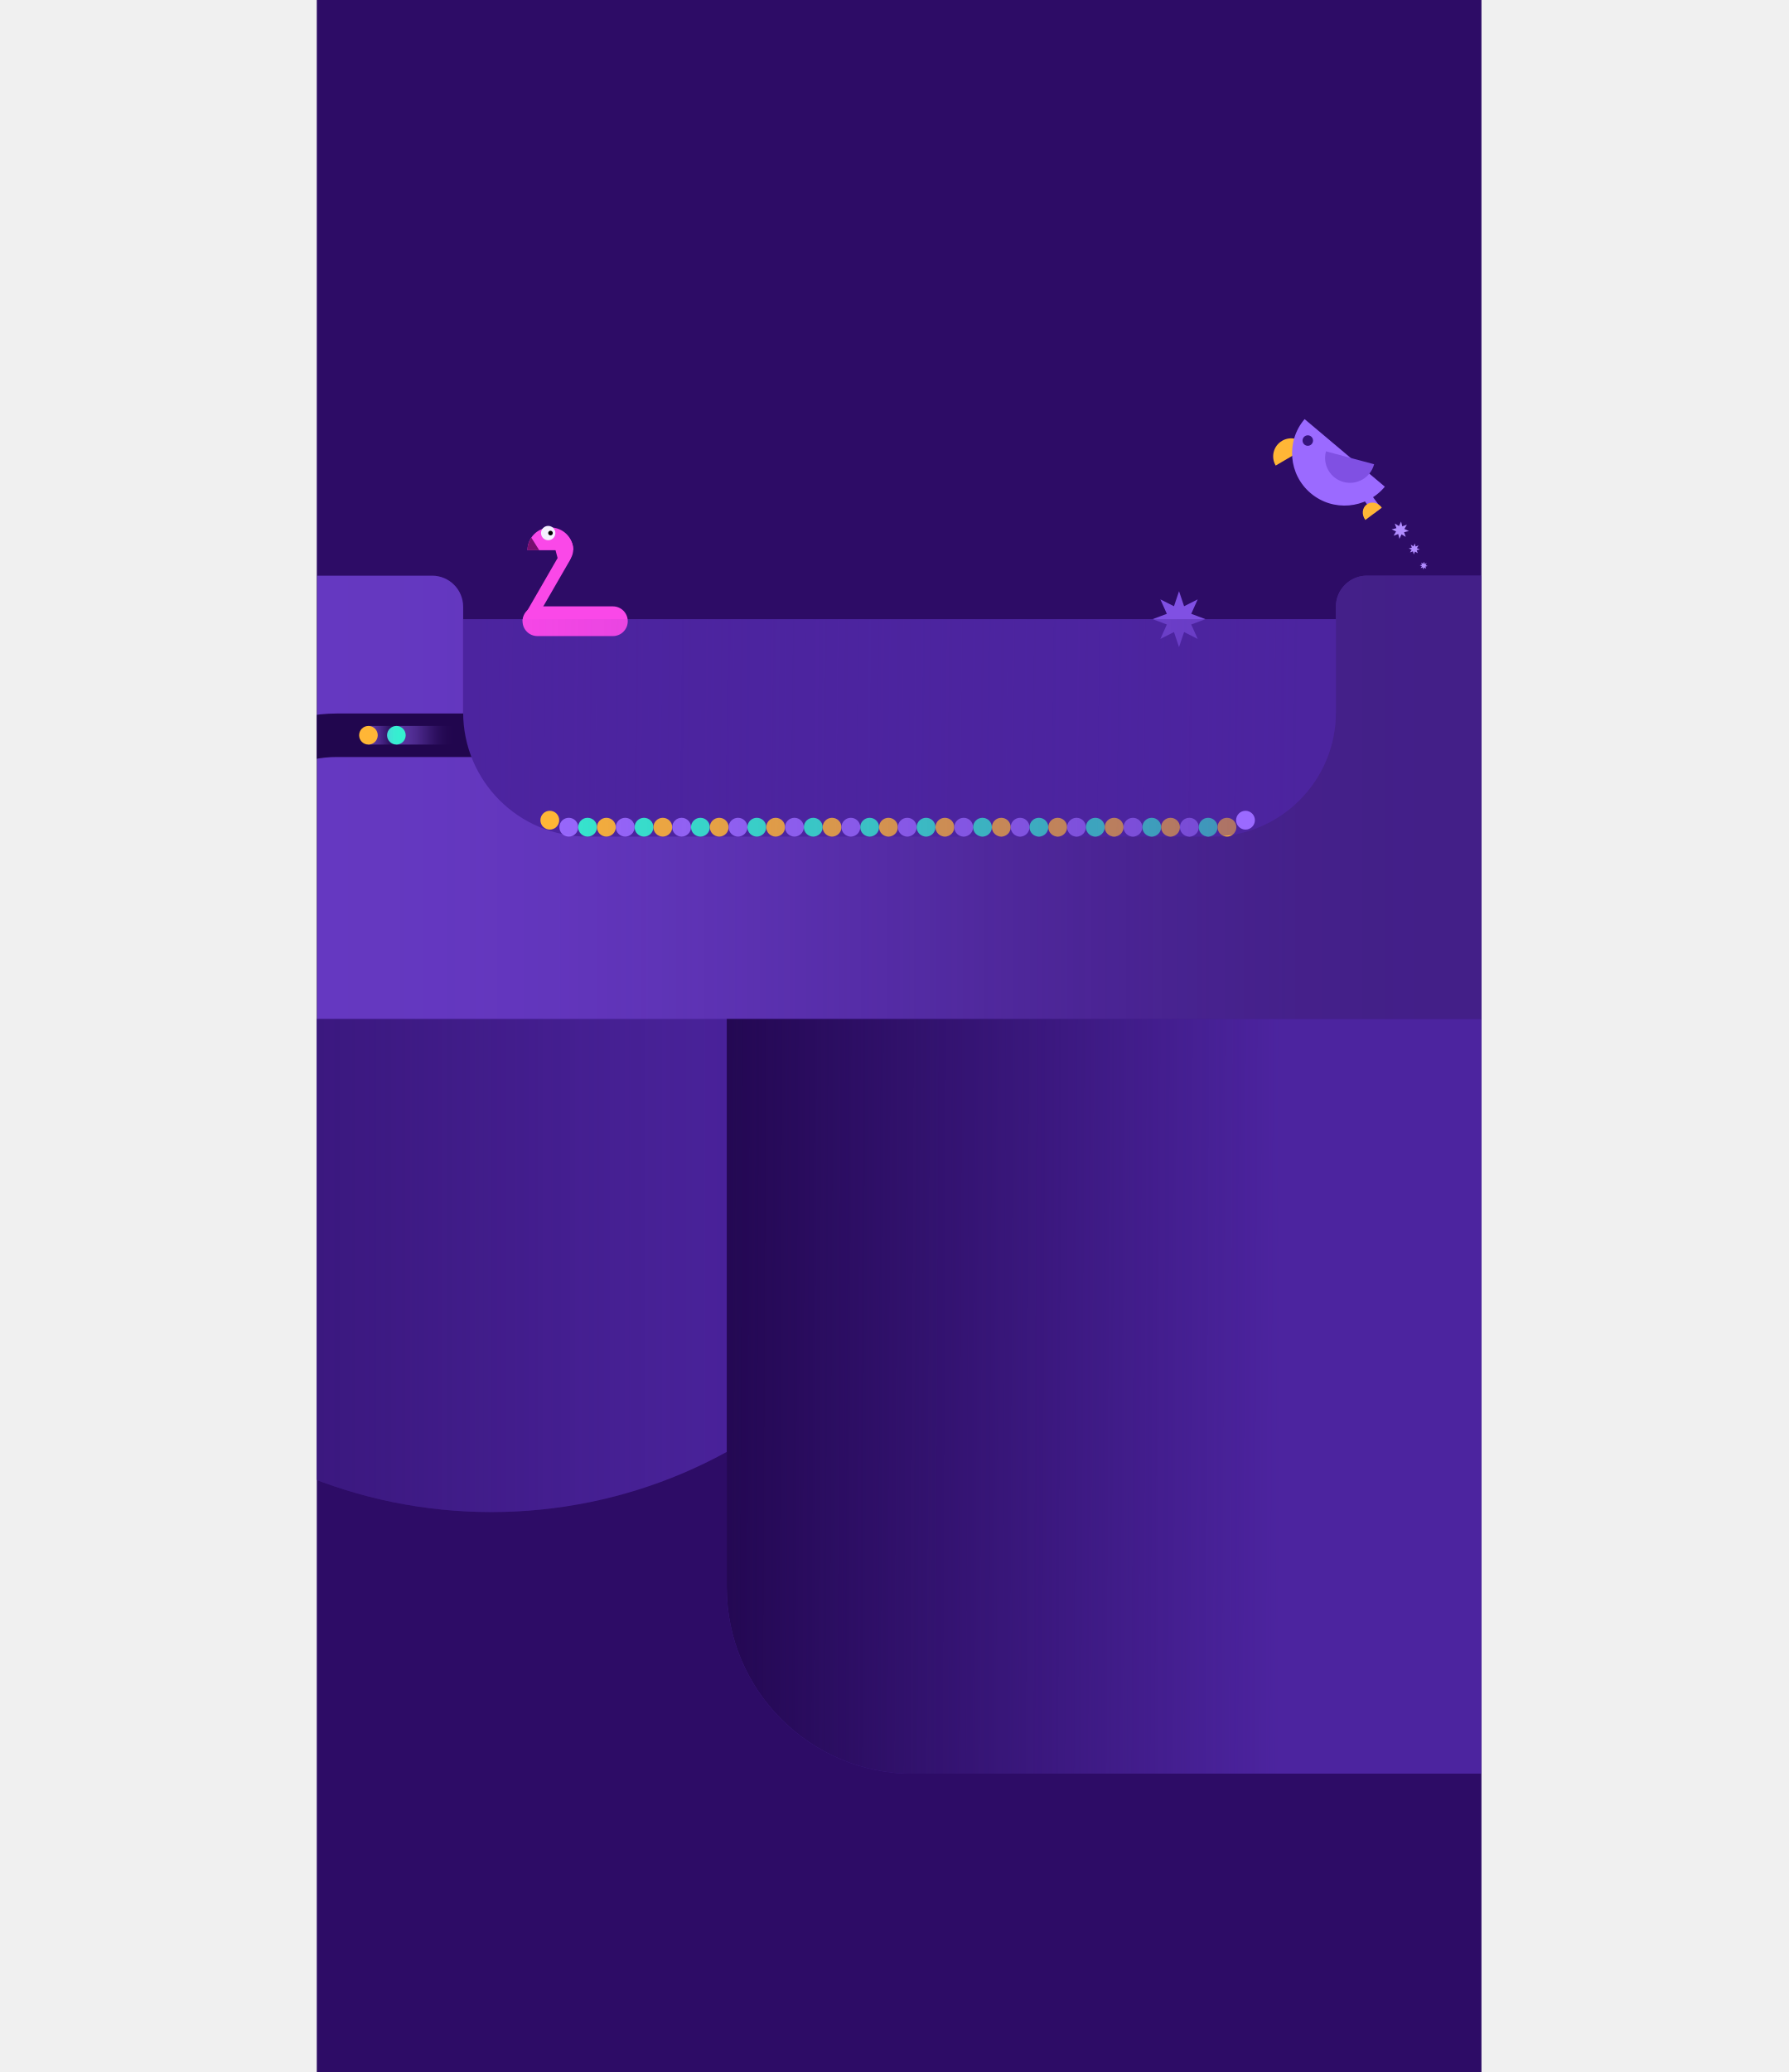
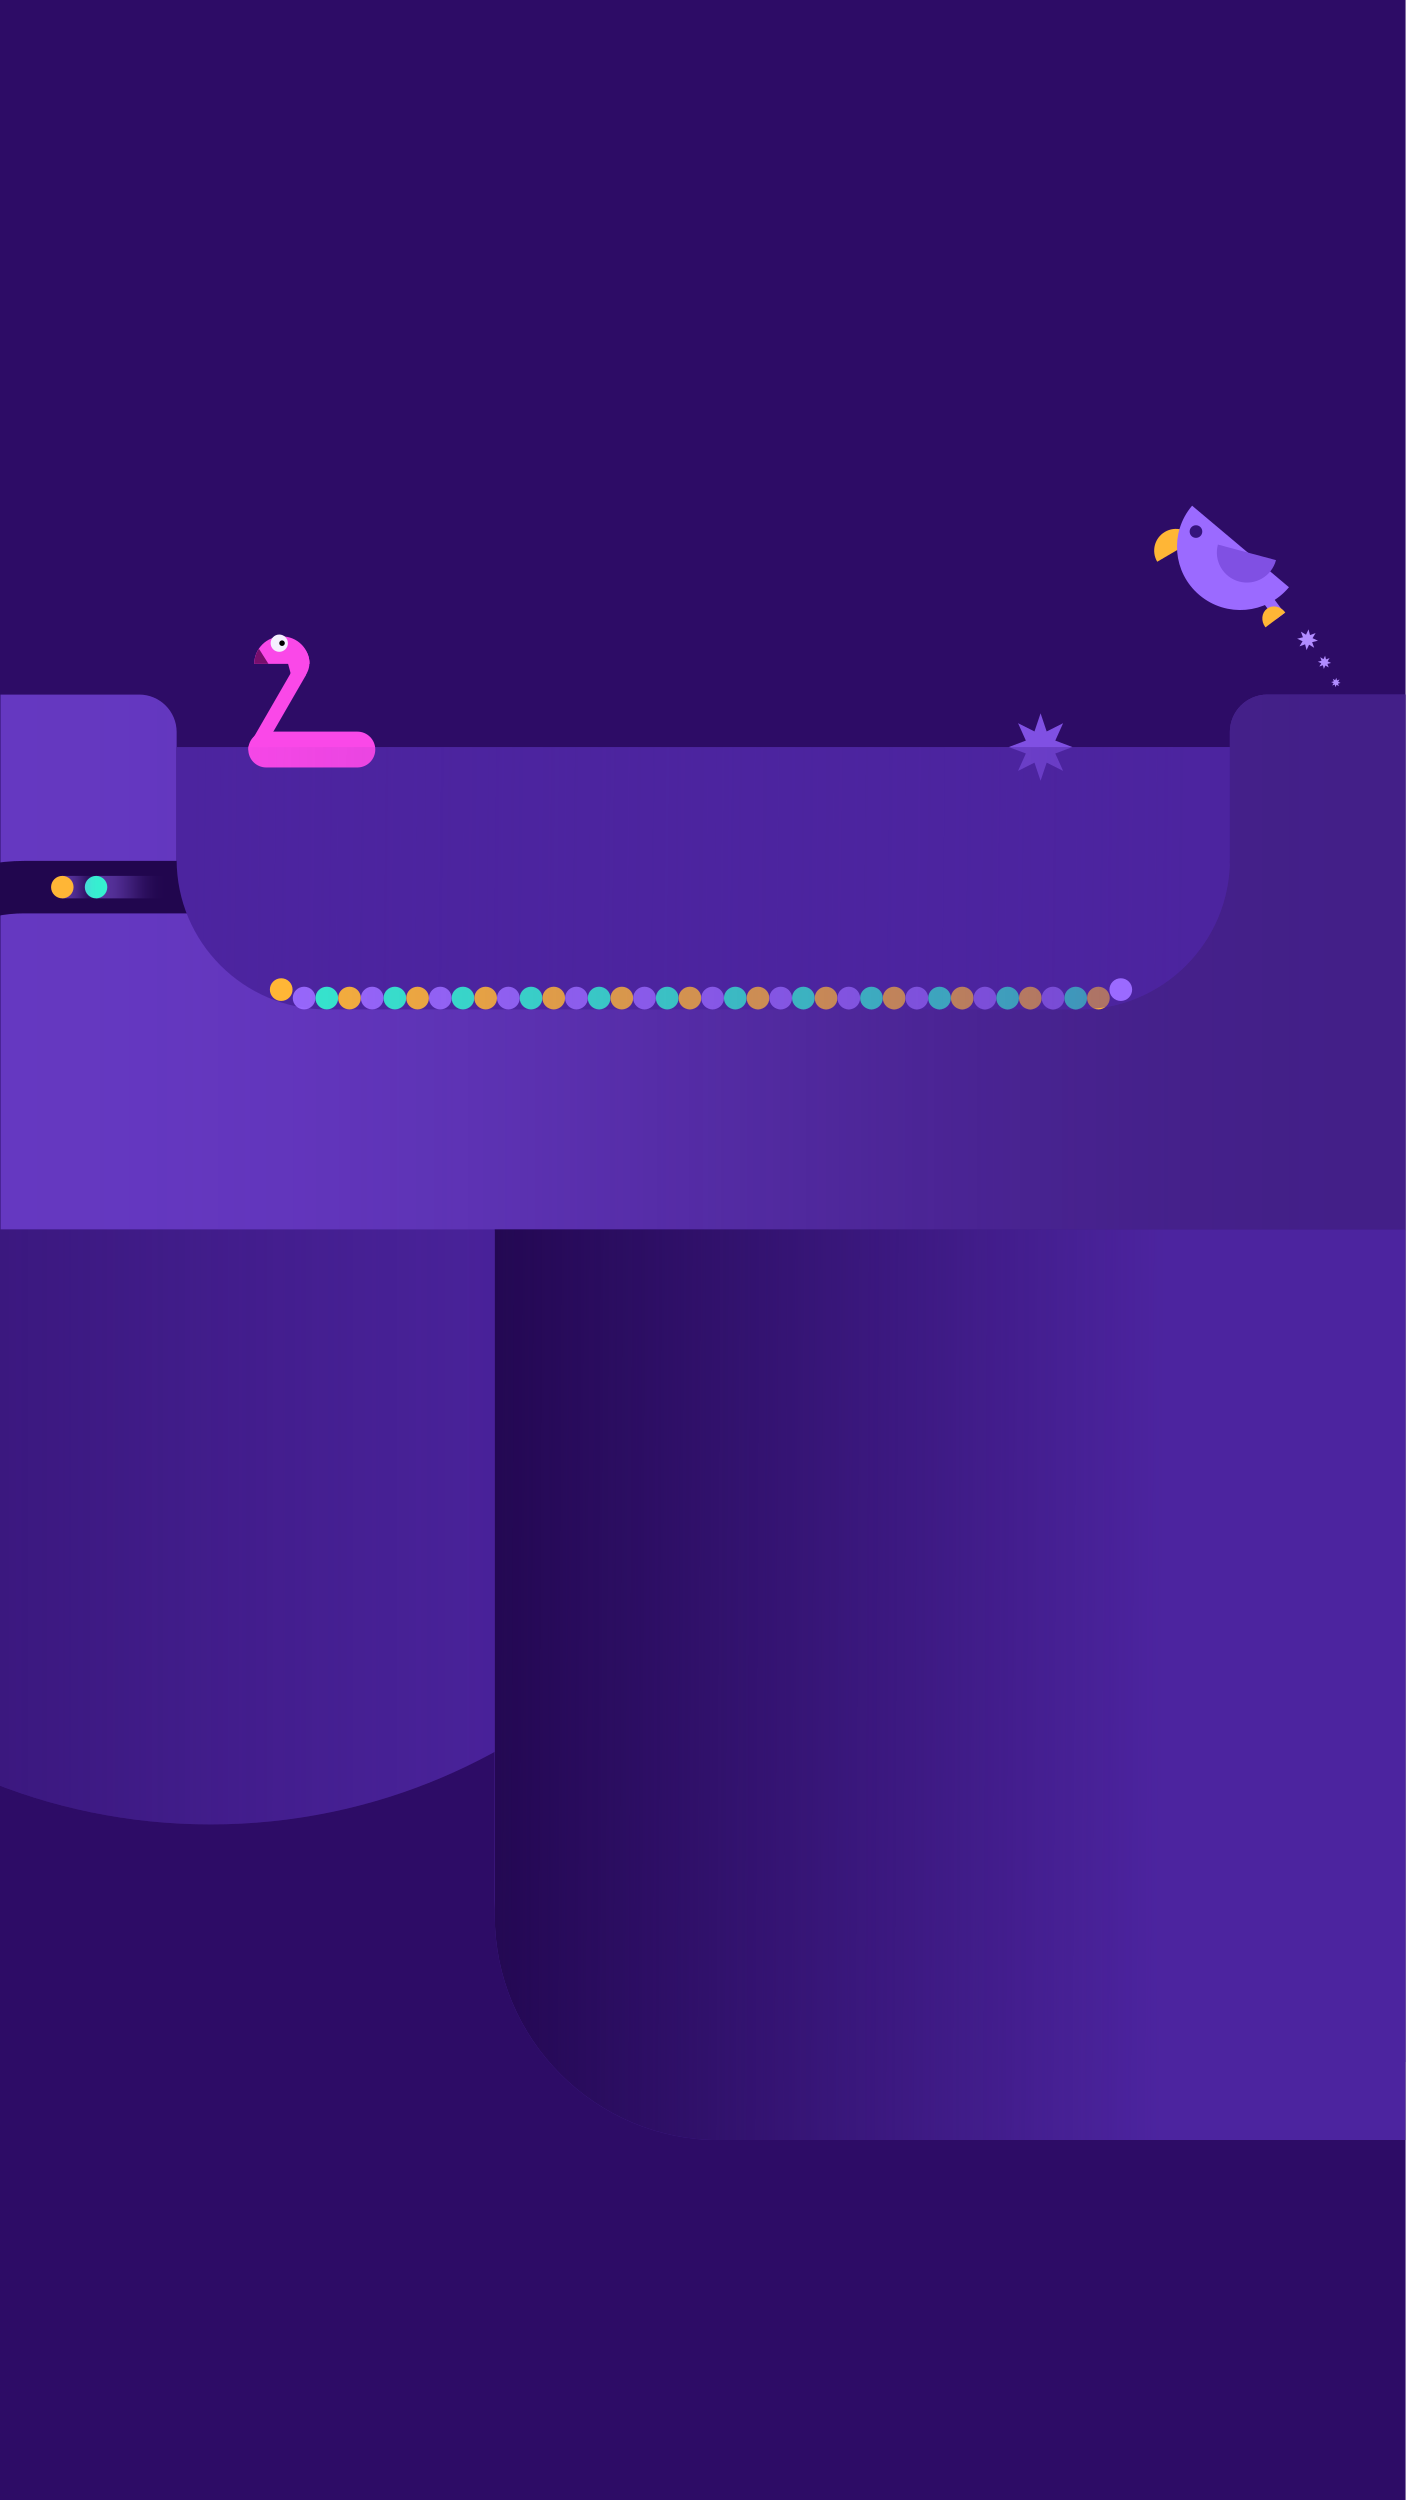
- <svg xmlns="http://www.w3.org/2000/svg" width="576" height="667" viewBox="0 0 576 667" fill="none">
-   <rect width="375" height="667" transform="translate(102)" fill="#2D0C66" />
-   <g clip-path="url(#clip0_3306_63333)">
-     <mask id="mask0_3306_63333" style="mask-type:alpha" maskUnits="userSpaceOnUse" x="102" y="0" width="375" height="667">
-       <rect x="102" width="375" height="667" fill="#D9D9D9" />
-     </mask>
-     <g mask="url(#mask0_3306_63333)">
-       <path fill-rule="evenodd" clip-rule="evenodd" d="M102.125 185.311H139.125C144.648 185.311 149.125 189.788 149.125 195.311V230.311H430.125V195.311C430.125 189.788 434.602 185.311 440.125 185.311H477.125V328.311H442.125H430.125H149.125H142.125H102.125V185.311Z" fill="#6538C1" />
-       <path fill-rule="evenodd" clip-rule="evenodd" d="M102.125 185.311H139.125C144.648 185.311 149.125 189.788 149.125 195.311V230.311H430.125V195.311C430.125 189.788 434.602 185.311 440.125 185.311H477.125V328.311H442.125H430.125H149.125H142.125H102.125V185.311Z" fill="url(#paint0_linear_3306_63333)" fill-opacity="0.5" />
-       <path d="M-143.125 327.436L33.5 327.436C50.069 327.436 63.5 314.005 63.5 297.436L63.5 281.686C63.5 256.833 83.647 236.686 108.5 236.686L153.125 236.686" stroke="#21064E" stroke-width="14" />
-       <rect width="18.75" height="6" transform="matrix(-1 0 0 1 146.375 233.686)" fill="url(#paint1_linear_3306_63333)" fill-opacity="0.46" />
-       <circle cx="3" cy="3" r="3" transform="matrix(-1 0 0 1 130.625 233.686)" fill="#35F0D0" />
-       <rect width="10.5" height="6" transform="matrix(-1 0 0 1 129.125 233.686)" fill="url(#paint2_linear_3306_63333)" fill-opacity="0.46" />
-       <circle cx="3" cy="3" r="3" transform="matrix(-1 0 0 1 121.625 233.686)" fill="#FFB636" />
-       <path d="M149.125 199.311H430.125V229.311C430.125 251.402 412.216 269.311 390.125 269.311H189.125C167.034 269.311 149.125 251.402 149.125 229.311V199.311Z" fill="#4C249F" />
-       <path d="M458.289 183.349L458.595 182.694L459.216 183.065L458.969 182.385L459.671 182.209L459.015 181.903L459.387 181.282L458.707 181.529L458.531 180.827L458.225 181.483L457.604 181.111L457.851 181.791L457.149 181.967L457.804 182.274L457.433 182.894L458.113 182.647L458.289 183.349Z" fill="#B18CFF" />
-       <path d="M455.194 178.471L455.623 177.554L456.492 178.074L456.147 177.122L457.129 176.876L456.211 176.447L456.732 175.578L455.78 175.923L455.533 174.941L455.104 175.858L454.235 175.338L454.581 176.29L453.599 176.537L454.516 176.966L453.996 177.835L454.948 177.489L455.194 178.471Z" fill="#B18CFF" />
-       <path d="M450.587 173.449L451.261 172.007L452.626 172.824L452.083 171.328L453.627 170.941L452.185 170.267L453.002 168.902L451.507 169.444L451.119 167.901L450.445 169.343L449.08 168.525L449.623 170.021L448.079 170.409L449.521 171.083L448.703 172.448L450.199 171.905L450.587 173.449Z" fill="#B18CFF" />
-       <path fill-rule="evenodd" clip-rule="evenodd" d="M420.756 144.002C420.751 143.992 420.745 143.982 420.739 143.973C419.118 141.209 415.563 140.282 412.799 141.904C410.035 143.525 409.109 147.08 410.73 149.844C410.736 149.854 410.742 149.863 410.747 149.873L420.756 144.002Z" fill="#FFB636" />
-       <circle cx="420.759" cy="141.496" r="1.361" fill="#36147D" />
-       <path fill-rule="evenodd" clip-rule="evenodd" d="M420.055 134.916C420.034 134.94 420.013 134.965 419.992 134.99C413.984 142.125 414.898 152.779 422.032 158.787C429.167 164.795 439.822 163.881 445.83 156.746C445.85 156.722 445.871 156.697 445.892 156.672L420.055 134.916Z" fill="#9B6AFF" />
-       <circle cx="421.083" cy="141.82" r="1.686" fill="#36147D" />
-       <rect x="436.171" y="156.97" width="2.917" height="10.373" transform="rotate(-36.6045 436.171 156.97)" fill="#9B6AFF" />
-       <path fill-rule="evenodd" clip-rule="evenodd" d="M444.913 163.405C444.902 163.389 444.89 163.373 444.878 163.357C443.657 161.733 441.483 161.307 440.022 162.406C438.561 163.504 438.366 165.711 439.587 167.335C439.599 167.351 439.611 167.366 439.623 167.382L444.913 163.405Z" fill="#FFB636" />
-       <path fill-rule="evenodd" clip-rule="evenodd" d="M442.434 149.442C442.43 149.457 442.426 149.472 442.422 149.487C441.275 153.766 436.878 156.305 432.599 155.158C428.321 154.012 425.782 149.614 426.928 145.336C426.932 145.321 426.936 145.306 426.94 145.291L442.434 149.442Z" fill="#8050E3" />
-       <rect x="168.25" y="195.196" width="33.875" height="9.565" rx="4.782" fill="#FA48E8" />
-       <rect x="184.437" y="178.728" width="27.124" height="3.786" rx="1.893" transform="rotate(120 184.437 178.728)" fill="#FA48E8" />
-       <path d="M184.582 177.12C184.582 176.157 184.392 175.203 184.021 174.314C183.651 173.424 183.107 172.616 182.422 171.935C181.738 171.254 180.925 170.713 180.03 170.345C179.135 169.976 178.176 169.787 177.208 169.787C176.239 169.787 175.28 169.976 174.386 170.345C173.491 170.713 172.678 171.254 171.993 171.935C171.308 172.616 170.765 173.424 170.394 174.314C170.024 175.203 169.833 176.157 169.833 177.12L177.208 177.12H184.582Z" fill="#FA48E8" />
-       <path d="M180.285 182.422C181.017 182.226 181.703 181.888 182.304 181.427C182.905 180.966 183.409 180.391 183.788 179.735C184.166 179.079 184.412 178.355 184.511 177.604C184.61 176.853 184.56 176.09 184.364 175.358C184.168 174.626 183.83 173.941 183.369 173.34C182.907 172.739 182.332 172.234 181.677 171.856C181.021 171.477 180.296 171.231 179.545 171.132C178.794 171.033 178.031 171.083 177.3 171.279L178.793 176.851L180.285 182.422Z" fill="#FA48E8" />
-       <circle cx="176.507" cy="171.6" r="2.307" fill="#F5F0FF" />
-       <circle cx="177.249" cy="171.6" r="0.742" fill="black" />
-       <mask id="mask1_3306_63333" style="mask-type:alpha" maskUnits="userSpaceOnUse" x="166" y="172" width="9" height="7">
-         <path d="M170.616 172.341L174.505 178.521H166.727L170.616 172.341Z" fill="#D9D9D9" />
-       </mask>
-       <g mask="url(#mask1_3306_63333)">
-         <path d="M184.582 177.12C184.582 176.157 184.392 175.203 184.021 174.314C183.651 173.424 183.107 172.616 182.422 171.935C181.738 171.254 180.925 170.713 180.03 170.345C179.135 169.976 178.176 169.787 177.208 169.787C176.239 169.787 175.28 169.976 174.386 170.345C173.491 170.713 172.678 171.254 171.993 171.935C171.308 172.616 170.765 173.424 170.394 174.314C170.024 175.203 169.833 176.157 169.833 177.12L177.208 177.12H184.582Z" fill="#770F6D" />
+ <svg xmlns="http://www.w3.org/2000/svg" id="e8nM9s0XgAp1" viewBox="0 0 375 667" shape-rendering="geometricPrecision" text-rendering="geometricPrecision">
+   <defs>
+     <linearGradient id="e8nM9s0XgAp8-fill" x1="477.125" y1="256.811" x2="102.125" y2="256.811" spreadMethod="pad" gradientUnits="userSpaceOnUse" gradientTransform="translate(0 0)">
+       <stop id="e8nM9s0XgAp8-fill-0" offset="0%" stop-color="#21064e" />
+       <stop id="e8nM9s0XgAp8-fill-1" offset="6.667%" stop-color="rgba(33,6,78,0.991)" />
+       <stop id="e8nM9s0XgAp8-fill-2" offset="13.333%" stop-color="rgba(33,6,78,0.964)" />
+       <stop id="e8nM9s0XgAp8-fill-3" offset="20%" stop-color="rgba(33,6,78,0.918)" />
+       <stop id="e8nM9s0XgAp8-fill-4" offset="26.667%" stop-color="rgba(33,6,78,0.853)" />
+       <stop id="e8nM9s0XgAp8-fill-5" offset="33.333%" stop-color="rgba(33,6,78,0.768)" />
+       <stop id="e8nM9s0XgAp8-fill-6" offset="40%" stop-color="rgba(33,6,78,0.668)" />
+       <stop id="e8nM9s0XgAp8-fill-7" offset="46.667%" stop-color="rgba(33,6,78,0.557)" />
+       <stop id="e8nM9s0XgAp8-fill-8" offset="53.333%" stop-color="rgba(33,6,78,0.443)" />
+       <stop id="e8nM9s0XgAp8-fill-9" offset="60%" stop-color="rgba(33,6,78,0.332)" />
+       <stop id="e8nM9s0XgAp8-fill-10" offset="66.667%" stop-color="rgba(33,6,78,0.232)" />
+       <stop id="e8nM9s0XgAp8-fill-11" offset="73.333%" stop-color="rgba(33,6,78,0.147)" />
+       <stop id="e8nM9s0XgAp8-fill-12" offset="80%" stop-color="rgba(33,6,78,0.082)" />
+       <stop id="e8nM9s0XgAp8-fill-13" offset="86.667%" stop-color="rgba(33,6,78,0.036)" />
+       <stop id="e8nM9s0XgAp8-fill-14" offset="93.333%" stop-color="rgba(33,6,78,0.01)" />
+       <stop id="e8nM9s0XgAp8-fill-15" offset="100%" stop-color="rgba(33,6,78,0)" />
+     </linearGradient>
+     <linearGradient id="e8nM9s0XgAp10-fill" x1="18.75" y1="2.25" x2="0" y2="2.25" spreadMethod="pad" gradientUnits="userSpaceOnUse" gradientTransform="translate(0 0)">
+       <stop id="e8nM9s0XgAp10-fill-0" offset="0%" stop-color="#9b6aff" />
+       <stop id="e8nM9s0XgAp10-fill-1" offset="6.667%" stop-color="rgba(155,106,255,0.991)" />
+       <stop id="e8nM9s0XgAp10-fill-2" offset="13.333%" stop-color="rgba(155,106,255,0.964)" />
+       <stop id="e8nM9s0XgAp10-fill-3" offset="20%" stop-color="rgba(155,106,255,0.918)" />
+       <stop id="e8nM9s0XgAp10-fill-4" offset="26.667%" stop-color="rgba(155,106,255,0.853)" />
+       <stop id="e8nM9s0XgAp10-fill-5" offset="33.333%" stop-color="rgba(155,106,255,0.768)" />
+       <stop id="e8nM9s0XgAp10-fill-6" offset="40%" stop-color="rgba(155,106,255,0.668)" />
+       <stop id="e8nM9s0XgAp10-fill-7" offset="46.667%" stop-color="rgba(155,106,255,0.557)" />
+       <stop id="e8nM9s0XgAp10-fill-8" offset="53.333%" stop-color="rgba(155,106,255,0.443)" />
+       <stop id="e8nM9s0XgAp10-fill-9" offset="60%" stop-color="rgba(155,106,255,0.332)" />
+       <stop id="e8nM9s0XgAp10-fill-10" offset="66.667%" stop-color="rgba(155,106,255,0.232)" />
+       <stop id="e8nM9s0XgAp10-fill-11" offset="73.333%" stop-color="rgba(155,106,255,0.147)" />
+       <stop id="e8nM9s0XgAp10-fill-12" offset="80%" stop-color="rgba(155,106,255,0.082)" />
+       <stop id="e8nM9s0XgAp10-fill-13" offset="86.667%" stop-color="rgba(155,106,255,0.036)" />
+       <stop id="e8nM9s0XgAp10-fill-14" offset="93.333%" stop-color="rgba(155,106,255,0.01)" />
+       <stop id="e8nM9s0XgAp10-fill-15" offset="100%" stop-color="rgba(155,106,255,0)" />
+     </linearGradient>
+     <linearGradient id="e8nM9s0XgAp12-fill" x1="10.5" y1="2.25" x2="0" y2="2.25" spreadMethod="pad" gradientUnits="userSpaceOnUse" gradientTransform="translate(0 0)">
+       <stop id="e8nM9s0XgAp12-fill-0" offset="0%" stop-color="#9b6aff" />
+       <stop id="e8nM9s0XgAp12-fill-1" offset="6.667%" stop-color="rgba(155,106,255,0.991)" />
+       <stop id="e8nM9s0XgAp12-fill-2" offset="13.333%" stop-color="rgba(155,106,255,0.964)" />
+       <stop id="e8nM9s0XgAp12-fill-3" offset="20%" stop-color="rgba(155,106,255,0.918)" />
+       <stop id="e8nM9s0XgAp12-fill-4" offset="26.667%" stop-color="rgba(155,106,255,0.853)" />
+       <stop id="e8nM9s0XgAp12-fill-5" offset="33.333%" stop-color="rgba(155,106,255,0.768)" />
+       <stop id="e8nM9s0XgAp12-fill-6" offset="40%" stop-color="rgba(155,106,255,0.668)" />
+       <stop id="e8nM9s0XgAp12-fill-7" offset="46.667%" stop-color="rgba(155,106,255,0.557)" />
+       <stop id="e8nM9s0XgAp12-fill-8" offset="53.333%" stop-color="rgba(155,106,255,0.443)" />
+       <stop id="e8nM9s0XgAp12-fill-9" offset="60%" stop-color="rgba(155,106,255,0.332)" />
+       <stop id="e8nM9s0XgAp12-fill-10" offset="66.667%" stop-color="rgba(155,106,255,0.232)" />
+       <stop id="e8nM9s0XgAp12-fill-11" offset="73.333%" stop-color="rgba(155,106,255,0.147)" />
+       <stop id="e8nM9s0XgAp12-fill-12" offset="80%" stop-color="rgba(155,106,255,0.082)" />
+       <stop id="e8nM9s0XgAp12-fill-13" offset="86.667%" stop-color="rgba(155,106,255,0.036)" />
+       <stop id="e8nM9s0XgAp12-fill-14" offset="93.333%" stop-color="rgba(155,106,255,0.01)" />
+       <stop id="e8nM9s0XgAp12-fill-15" offset="100%" stop-color="rgba(155,106,255,0)" />
+     </linearGradient>
+     <linearGradient id="e8nM9s0XgAp73-fill" x1="426.125" y1="239.811" x2="153.125" y2="236.811" spreadMethod="pad" gradientUnits="userSpaceOnUse" gradientTransform="translate(0 0)">
+       <stop id="e8nM9s0XgAp73-fill-0" offset="1.982%" stop-color="#4c249f" />
+       <stop id="e8nM9s0XgAp73-fill-1" offset="100%" stop-color="rgba(76,36,159,0)" />
+     </linearGradient>
+     <linearGradient id="e8nM9s0XgAp75-fill" x1="0" y1="407.376" x2="316.433" y2="407.376" spreadMethod="pad" gradientUnits="userSpaceOnUse" gradientTransform="translate(0 0)">
+       <stop id="e8nM9s0XgAp75-fill-0" offset="0%" stop-color="#21064e" />
+       <stop id="e8nM9s0XgAp75-fill-1" offset="6.667%" stop-color="rgba(33,6,78,0.991)" />
+       <stop id="e8nM9s0XgAp75-fill-2" offset="13.333%" stop-color="rgba(33,6,78,0.964)" />
+       <stop id="e8nM9s0XgAp75-fill-3" offset="20%" stop-color="rgba(33,6,78,0.918)" />
+       <stop id="e8nM9s0XgAp75-fill-4" offset="26.667%" stop-color="rgba(33,6,78,0.853)" />
+       <stop id="e8nM9s0XgAp75-fill-5" offset="33.333%" stop-color="rgba(33,6,78,0.768)" />
+       <stop id="e8nM9s0XgAp75-fill-6" offset="40%" stop-color="rgba(33,6,78,0.668)" />
+       <stop id="e8nM9s0XgAp75-fill-7" offset="46.667%" stop-color="rgba(33,6,78,0.557)" />
+       <stop id="e8nM9s0XgAp75-fill-8" offset="53.333%" stop-color="rgba(33,6,78,0.443)" />
+       <stop id="e8nM9s0XgAp75-fill-9" offset="60%" stop-color="rgba(33,6,78,0.332)" />
+       <stop id="e8nM9s0XgAp75-fill-10" offset="66.667%" stop-color="rgba(33,6,78,0.232)" />
+       <stop id="e8nM9s0XgAp75-fill-11" offset="73.333%" stop-color="rgba(33,6,78,0.147)" />
+       <stop id="e8nM9s0XgAp75-fill-12" offset="80%" stop-color="rgba(33,6,78,0.082)" />
+       <stop id="e8nM9s0XgAp75-fill-13" offset="86.667%" stop-color="rgba(33,6,78,0.036)" />
+       <stop id="e8nM9s0XgAp75-fill-14" offset="93.333%" stop-color="rgba(33,6,78,0.01)" />
+       <stop id="e8nM9s0XgAp75-fill-15" offset="100%" stop-color="rgba(33,6,78,0)" />
+     </linearGradient>
+     <linearGradient id="e8nM9s0XgAp77-fill" x1="575.694" y1="439.077" x2="234.001" y2="439.077" spreadMethod="pad" gradientUnits="userSpaceOnUse" gradientTransform="translate(0 0)">
+       <stop id="e8nM9s0XgAp77-fill-0" offset="0%" stop-color="#21064e" />
+       <stop id="e8nM9s0XgAp77-fill-1" offset="100%" stop-color="rgba(33,6,78,0)" />
+     </linearGradient>
+     <linearGradient id="e8nM9s0XgAp79-fill" x1="477" y1="449.5" x2="222.776" y2="448.37" spreadMethod="pad" gradientUnits="userSpaceOnUse" gradientTransform="translate(0 0)">
+       <stop id="e8nM9s0XgAp79-fill-0" offset="25.521%" stop-color="rgba(33,6,78,0)" />
+       <stop id="e8nM9s0XgAp79-fill-1" offset="100%" stop-color="#21064e" />
+     </linearGradient>
+   </defs>
+   <rect width="375" height="667" rx="0" ry="0" fill="#2d0c66" />
+   <g transform="translate(-102 0)" clip-path="url(#e8nM9s0XgAp84)">
+     <g>
+       <g mask="url(#e8nM9s0XgAp82)">
+         <g>
+           <path d="M102.125,185.311h37c5.523,0,10,4.477,10,10v35h281v-35c0-5.523,4.477-10,10-10h37v143h-35-12-281-7-40v-143Z" clip-rule="evenodd" fill="#6538c1" fill-rule="evenodd" />
+           <path d="M102.125,185.311h37c5.523,0,10,4.477,10,10v35h281v-35c0-5.523,4.477-10,10-10h37v143h-35-12-281-7-40v-143Z" clip-rule="evenodd" fill="url(#e8nM9s0XgAp8-fill)" fill-opacity="0.5" fill-rule="evenodd" />
+           <path d="M-143.125,327.436h176.625c16.569,0,30-13.431,30-30v-15.75c0-24.853,20.147-45,45-45h44.625" fill="none" stroke="#21064e" stroke-width="14" />
+           <rect width="18.75" height="6" rx="0" ry="0" transform="matrix(-1 0 0 1 146.375 233.686)" fill="url(#e8nM9s0XgAp10-fill)" fill-opacity="0.46" />
+           <circle r="3" transform="matrix(-1 0 0 1 127.625 236.686)" fill="#35f0d0" />
+           <rect width="10.5" height="6" rx="0" ry="0" transform="matrix(-1 0 0 1 129.125 233.686)" fill="url(#e8nM9s0XgAp12-fill)" fill-opacity="0.46" />
+           <circle r="3" transform="matrix(-1 0 0 1 118.625 236.686)" fill="#ffb636" />
+           <path d="M149.125,199.311h281v30c0,22.091-17.909,40-40,40h-201c-22.091,0-40-17.909-40-40v-30Z" fill="#4c249f" />
+           <path d="M458.289,183.349l.306-.655.621.371-.247-.68.702-.176-.656-.306.372-.621-.68.247-.176-.702-.306.656-.621-.372.247.68-.702.176.655.307-.371.62.68-.247.176.702Z" fill="#b18cff" />
+           <path d="M455.194,178.471l.429-.917.869.52-.345-.952.982-.246-.918-.429.521-.869-.952.345-.247-.982-.429.917-.869-.52.346.952-.982.247.917.429-.52.869.952-.346.246.982Z" fill="#b18cff" />
+           <path d="M450.587,173.449l.674-1.442l1.365.817-.543-1.496l1.544-.387-1.442-.674.817-1.365-1.495.542-.388-1.543-.674,1.442-1.365-.818.543,1.496-1.544.388l1.442.674-.818,1.365l1.496-.543.388,1.544Z" fill="#b18cff" />
+           <path d="M420.756,144.002c-.005-.01-.011-.02-.017-.029-1.621-2.764-5.176-3.691-7.94-2.069-2.764,1.621-3.69,5.176-2.069,7.94.006.01.012.019.017.029l10.009-5.871Z" clip-rule="evenodd" fill="#ffb636" fill-rule="evenodd" />
+           <circle r="1.361" transform="translate(420.759 141.496)" fill="#36147d" />
+           <path d="M420.055,134.916c-.021.024-.042.049-.063.074-6.008,7.135-5.094,17.789,2.04,23.797c7.135,6.008,17.79,5.094,23.798-2.041.02-.024.041-.049.062-.074l-25.837-21.756Z" clip-rule="evenodd" fill="#9b6aff" fill-rule="evenodd" />
+           <circle r="1.686" transform="translate(421.083 141.82)" fill="#36147d" />
+           <rect width="2.917" height="10.373" rx="0" ry="0" transform="matrix(.802771-.596288 0.596288 0.802771 436.171 156.9705)" fill="#9b6aff" />
+           <path d="M444.913,163.405c-.011-.016-.023-.032-.035-.048-1.221-1.624-3.395-2.05-4.856-.951-1.461,1.098-1.656,3.305-.435,4.929.012.016.024.031.036.047l5.29-3.977Z" clip-rule="evenodd" fill="#ffb636" fill-rule="evenodd" />
+           <path d="M442.434,149.442c-.004.015-.008.03-.012.045-1.147,4.279-5.544,6.818-9.823,5.671-4.278-1.146-6.817-5.544-5.671-9.822.004-.015.008-.03.012-.045l15.494,4.151Z" clip-rule="evenodd" fill="#8050e3" fill-rule="evenodd" />
+           <rect width="33.875" height="9.565" rx="4.782" ry="4.782" transform="translate(168.25 195.196)" fill="#fa48e8" />
+           <rect width="27.124" height="3.786" rx="1.893" ry="1.893" transform="matrix(-.5 0.866025-.866025-.5 184.4365 178.7281)" fill="#fa48e8" />
+           <path d="M184.582,177.12c0-.963-.19-1.917-.561-2.806-.37-.89-.914-1.698-1.599-2.379-.684-.681-1.497-1.222-2.392-1.59-.895-.369-1.854-.558-2.822-.558-.969,0-1.928.189-2.822.558-.895.368-1.708.909-2.393,1.59s-1.228,1.489-1.599,2.379c-.37.889-.561,1.843-.561,2.806h7.375h7.374Z" fill="#fa48e8" />
+           <path d="M180.285,182.422c.732-.196,1.418-.534,2.019-.995s1.105-1.036,1.484-1.692c.378-.656.624-1.38.723-2.131s.049-1.514-.147-2.246-.534-1.417-.995-2.018c-.462-.601-1.037-1.106-1.692-1.484-.656-.379-1.381-.625-2.132-.724s-1.514-.049-2.245.147l1.493,5.572l1.492,5.571Z" fill="#fa48e8" />
+           <circle r="2.307" transform="translate(176.507 171.6)" fill="#f5f0ff" />
+           <circle r="0.742" transform="translate(177.249 171.6)" />
+           <g mask="url(#e8nM9s0XgAp34)">
+             <g>
+               <path d="M184.582,177.12c0-.963-.19-1.917-.561-2.806-.37-.89-.914-1.698-1.599-2.379-.684-.681-1.497-1.222-2.392-1.59-.895-.369-1.854-.558-2.822-.558-.969,0-1.928.189-2.822.558-.895.368-1.708.909-2.393,1.59s-1.228,1.489-1.599,2.379c-.37.889-.561,1.843-.561,2.806h7.375h7.374Z" fill="#770f6d" />
+             </g>
+             <mask id="e8nM9s0XgAp34" mask-type="alpha" x="-150%" y="-150%" height="400%" width="400%">
+               <path d="M170.616,172.341l3.889,6.18h-7.778l3.889-6.18Z" fill="#d9d9d9" />
+             </mask>
+           </g>
+           <path d="M379.625,190.311l1.626,4.842l4.384-2.206-2.084,4.642l4.574,1.722-4.574,1.722l2.084,4.642-4.384-2.207-1.626,4.843-1.626-4.843-4.384,2.207l2.084-4.642-4.574-1.722l4.574-1.722-2.084-4.642l4.384,2.206l1.626-4.842Z" fill="#8050e3" />
+           <circle r="3.027" transform="translate(183.135 266.284)" fill="#9b6aff" />
+           <circle r="3.027" transform="translate(189.19 266.284)" fill="#35f0d0" />
+           <circle r="3.027" transform="translate(195.244 266.284)" fill="#ffb636" />
+           <circle r="3.027" transform="translate(201.299 266.284)" fill="#9b6aff" />
+           <circle r="3.027" transform="translate(207.354 266.284)" fill="#35f0d0" />
+           <circle r="3.027" transform="translate(213.409 266.284)" fill="#ffb636" />
+           <circle r="3.027" transform="translate(219.464 266.284)" fill="#9b6aff" />
+           <circle r="3.027" transform="translate(225.519 266.284)" fill="#35f0d0" />
+           <circle r="3.027" transform="translate(231.574 266.284)" fill="#ffb636" />
+           <circle r="3.027" transform="translate(237.628 266.284)" fill="#9b6aff" />
+           <circle r="3.027" transform="translate(243.683 266.284)" fill="#35f0d0" />
+           <circle r="3.027" transform="translate(249.738 266.284)" fill="#ffb636" />
+           <circle r="3.027" transform="translate(255.793 266.284)" fill="#9b6aff" />
+           <circle r="3.027" transform="translate(261.847 266.284)" fill="#35f0d0" />
+           <circle r="3.027" transform="translate(267.902 266.284)" fill="#ffb636" />
+           <circle r="3.027" transform="translate(273.957 266.284)" fill="#9b6aff" />
+           <circle r="3.027" transform="translate(280.012 266.284)" fill="#35f0d0" />
+           <circle r="3.027" transform="translate(286.066 266.284)" fill="#ffb636" />
+           <circle r="3.027" transform="translate(292.121 266.284)" fill="#9b6aff" />
+           <circle r="3.027" transform="translate(298.176 266.284)" fill="#35f0d0" />
+           <circle r="3.027" transform="translate(304.231 266.284)" fill="#ffb636" />
+           <circle r="3.027" transform="translate(310.286 266.284)" fill="#9b6aff" />
+           <circle r="3.027" transform="translate(316.341 266.284)" fill="#35f0d0" />
+           <circle r="3.027" transform="translate(322.395 266.284)" fill="#ffb636" />
+           <circle r="3.027" transform="translate(328.451 266.284)" fill="#9b6aff" />
+           <circle r="3.027" transform="translate(334.505 266.284)" fill="#35f0d0" />
+           <circle r="3.027" transform="translate(340.56 266.284)" fill="#ffb636" />
+           <circle r="3.027" transform="translate(346.615 266.284)" fill="#9b6aff" />
+           <circle r="3.027" transform="translate(352.67 266.284)" fill="#35f0d0" />
+           <circle r="3.027" transform="translate(358.724 266.284)" fill="#ffb636" />
+           <circle r="3.027" transform="translate(364.779 266.284)" fill="#9b6aff" />
+           <circle r="3.027" transform="translate(370.834 266.284)" fill="#35f0d0" />
+           <circle r="3.027" transform="translate(376.889 266.284)" fill="#ffb636" />
+           <circle r="3.027" transform="translate(382.944 266.284)" fill="#9b6aff" />
+           <circle r="3.027" transform="translate(388.999 266.284)" fill="#35f0d0" />
+           <circle r="3.027" transform="translate(395.053 266.284)" fill="#ffb636" />
+           <path d="M149.125,199.311h281v30c0,22.091-17.909,40-40,40h-201c-22.091,0-40-17.909-40-40v-30Z" fill="url(#e8nM9s0XgAp73-fill)" fill-opacity="0.5" />
+           <path d="M158.216,486.751C70.836,486.751,0,415.676,0,328h316.433c0,87.676-70.836,158.751-158.217,158.751Z" fill="#4c249f" />
+           <path d="M158.216,486.751C70.836,486.751,0,415.676,0,328h316.433c0,87.676-70.836,158.751-158.217,158.751Z" fill="url(#e8nM9s0XgAp75-fill)" fill-opacity="0.5" />
+           <path d="M575.693,550.154h-298.486c-23.863,0-43.207-19.344-43.207-43.206v-178.588h341.693v221.794Z" fill="#6538c1" />
+           <path d="M234.001,506.948c0,23.862,19.344,43.206,43.206,43.206h298.487v-222.154h-341.693v178.948Z" fill="url(#e8nM9s0XgAp77-fill)" fill-opacity="0.51" />
+           <path d="M234,511c0,33.137,26.863,60,60,60h183v-243h-243v183Z" fill="#4c249f" />
+           <path d="M234,511c0,33.137,26.863,60,60,60h183v-243h-243v183Z" fill="url(#e8nM9s0XgAp79-fill)" />
+           <circle r="3.027" transform="translate(401.027 264.027)" fill="#9b6aff" />
+           <circle r="3.027" transform="translate(177.027 264.027)" fill="#ffb636" />
+         </g>
+         <mask id="e8nM9s0XgAp82" mask-type="alpha" x="-150%" y="-150%" height="400%" width="400%">
+           <rect width="375" height="667" rx="0" ry="0" transform="translate(102 0)" fill="#d9d9d9" />
+         </mask>
      </g>
-       <path d="M379.625 190.311L381.251 195.153L385.635 192.947L383.551 197.589L388.125 199.311L383.551 201.033L385.635 205.675L381.251 203.468L379.625 208.311L377.999 203.468L373.615 205.675L375.699 201.033L371.125 199.311L375.699 197.589L373.615 192.947L377.999 195.153L379.625 190.311Z" fill="#8050E3" />
-       <circle cx="183.135" cy="266.284" r="3.027" fill="#9B6AFF" />
-       <circle cx="189.19" cy="266.284" r="3.027" fill="#35F0D0" />
-       <circle cx="195.244" cy="266.284" r="3.027" fill="#FFB636" />
-       <circle cx="201.299" cy="266.284" r="3.027" fill="#9B6AFF" />
-       <circle cx="207.354" cy="266.284" r="3.027" fill="#35F0D0" />
-       <circle cx="213.409" cy="266.284" r="3.027" fill="#FFB636" />
-       <circle cx="219.464" cy="266.284" r="3.027" fill="#9B6AFF" />
-       <circle cx="225.519" cy="266.284" r="3.027" fill="#35F0D0" />
-       <circle cx="231.574" cy="266.284" r="3.027" fill="#FFB636" />
-       <circle cx="237.628" cy="266.284" r="3.027" fill="#9B6AFF" />
-       <circle cx="243.683" cy="266.284" r="3.027" fill="#35F0D0" />
-       <circle cx="249.738" cy="266.284" r="3.027" fill="#FFB636" />
-       <circle cx="255.793" cy="266.284" r="3.027" fill="#9B6AFF" />
-       <circle cx="261.847" cy="266.284" r="3.027" fill="#35F0D0" />
-       <circle cx="267.902" cy="266.284" r="3.027" fill="#FFB636" />
-       <circle cx="273.957" cy="266.284" r="3.027" fill="#9B6AFF" />
-       <circle cx="280.012" cy="266.284" r="3.027" fill="#35F0D0" />
-       <circle cx="286.066" cy="266.284" r="3.027" fill="#FFB636" />
-       <circle cx="292.121" cy="266.284" r="3.027" fill="#9B6AFF" />
-       <circle cx="298.176" cy="266.284" r="3.027" fill="#35F0D0" />
-       <circle cx="304.231" cy="266.284" r="3.027" fill="#FFB636" />
-       <circle cx="310.286" cy="266.284" r="3.027" fill="#9B6AFF" />
-       <circle cx="316.341" cy="266.284" r="3.027" fill="#35F0D0" />
-       <circle cx="322.395" cy="266.284" r="3.027" fill="#FFB636" />
-       <circle cx="328.451" cy="266.284" r="3.027" fill="#9B6AFF" />
-       <circle cx="334.505" cy="266.284" r="3.027" fill="#35F0D0" />
-       <circle cx="340.56" cy="266.284" r="3.027" fill="#FFB636" />
-       <circle cx="346.615" cy="266.284" r="3.027" fill="#9B6AFF" />
-       <circle cx="352.67" cy="266.284" r="3.027" fill="#35F0D0" />
-       <circle cx="358.724" cy="266.284" r="3.027" fill="#FFB636" />
-       <circle cx="364.779" cy="266.284" r="3.027" fill="#9B6AFF" />
-       <circle cx="370.834" cy="266.284" r="3.027" fill="#35F0D0" />
-       <circle cx="376.889" cy="266.284" r="3.027" fill="#FFB636" />
-       <circle cx="382.944" cy="266.284" r="3.027" fill="#9B6AFF" />
-       <circle cx="388.999" cy="266.284" r="3.027" fill="#35F0D0" />
-       <circle cx="395.053" cy="266.284" r="3.027" fill="#FFB636" />
-       <path d="M149.125 199.311H430.125V229.311C430.125 251.402 412.216 269.311 390.125 269.311H189.125C167.034 269.311 149.125 251.402 149.125 229.311V199.311Z" fill="url(#paint3_linear_3306_63333)" fill-opacity="0.5" />
-       <path d="M158.216 486.751C70.836 486.751 8.38879e-05 415.676 9.15527e-05 328L316.433 328C316.433 415.676 245.597 486.751 158.216 486.751Z" fill="#4C249F" />
-       <path d="M158.216 486.751C70.836 486.751 8.38879e-05 415.676 9.15527e-05 328L316.433 328C316.433 415.676 245.597 486.751 158.216 486.751Z" fill="url(#paint4_linear_3306_63333)" fill-opacity="0.5" />
-       <path d="M575.693 550.154H277.207C253.344 550.154 234 530.81 234 506.948V328.36H575.693V550.154Z" fill="#6538C1" />
-       <path d="M234.001 506.948C234.001 530.81 253.345 550.154 277.207 550.154H575.694V328H234.001V506.948Z" fill="url(#paint5_linear_3306_63333)" fill-opacity="0.51" />
-       <path d="M234 511C234 544.137 260.863 571 294 571H477V328H234V511Z" fill="#4C249F" />
-       <path d="M234 511C234 544.137 260.863 571 294 571H477V328H234V511Z" fill="url(#paint6_linear_3306_63333)" />
-       <circle cx="401.027" cy="264.027" r="3.027" fill="#9B6AFF" />
-       <circle cx="177.027" cy="264.027" r="3.027" fill="#FFB636" />
    </g>
+     <clipPath id="e8nM9s0XgAp84">
+       <rect width="575.693" height="446" rx="0" ry="0" transform="translate(0 125)" fill="#fff" />
+     </clipPath>
  </g>
-   <defs>
-     <linearGradient id="paint0_linear_3306_63333" x1="477.125" y1="256.811" x2="102.125" y2="256.811" gradientUnits="userSpaceOnUse">
-       <stop stop-color="#21064E" />
-       <stop offset="0.067" stop-color="#21064E" stop-opacity="0.991" />
-       <stop offset="0.133" stop-color="#21064E" stop-opacity="0.964" />
-       <stop offset="0.2" stop-color="#21064E" stop-opacity="0.918" />
-       <stop offset="0.267" stop-color="#21064E" stop-opacity="0.853" />
-       <stop offset="0.333" stop-color="#21064E" stop-opacity="0.768" />
-       <stop offset="0.4" stop-color="#21064E" stop-opacity="0.668" />
-       <stop offset="0.467" stop-color="#21064E" stop-opacity="0.557" />
-       <stop offset="0.533" stop-color="#21064E" stop-opacity="0.443" />
-       <stop offset="0.6" stop-color="#21064E" stop-opacity="0.332" />
-       <stop offset="0.667" stop-color="#21064E" stop-opacity="0.232" />
-       <stop offset="0.733" stop-color="#21064E" stop-opacity="0.147" />
-       <stop offset="0.8" stop-color="#21064E" stop-opacity="0.082" />
-       <stop offset="0.867" stop-color="#21064E" stop-opacity="0.036" />
-       <stop offset="0.933" stop-color="#21064E" stop-opacity="0.01" />
-       <stop offset="1" stop-color="#21064E" stop-opacity="0" />
-     </linearGradient>
-     <linearGradient id="paint1_linear_3306_63333" x1="18.75" y1="2.25" x2="-3.20608e-08" y2="2.25" gradientUnits="userSpaceOnUse">
-       <stop stop-color="#9B6AFF" />
-       <stop offset="0.067" stop-color="#9B6AFF" stop-opacity="0.991" />
-       <stop offset="0.133" stop-color="#9B6AFF" stop-opacity="0.964" />
-       <stop offset="0.2" stop-color="#9B6AFF" stop-opacity="0.918" />
-       <stop offset="0.267" stop-color="#9B6AFF" stop-opacity="0.853" />
-       <stop offset="0.333" stop-color="#9B6AFF" stop-opacity="0.768" />
-       <stop offset="0.4" stop-color="#9B6AFF" stop-opacity="0.668" />
-       <stop offset="0.467" stop-color="#9B6AFF" stop-opacity="0.557" />
-       <stop offset="0.533" stop-color="#9B6AFF" stop-opacity="0.443" />
-       <stop offset="0.6" stop-color="#9B6AFF" stop-opacity="0.332" />
-       <stop offset="0.667" stop-color="#9B6AFF" stop-opacity="0.232" />
-       <stop offset="0.733" stop-color="#9B6AFF" stop-opacity="0.147" />
-       <stop offset="0.8" stop-color="#9B6AFF" stop-opacity="0.082" />
-       <stop offset="0.867" stop-color="#9B6AFF" stop-opacity="0.036" />
-       <stop offset="0.933" stop-color="#9B6AFF" stop-opacity="0.01" />
-       <stop offset="1" stop-color="#9B6AFF" stop-opacity="0" />
-     </linearGradient>
-     <linearGradient id="paint2_linear_3306_63333" x1="10.5" y1="2.25" x2="-1.7954e-08" y2="2.25" gradientUnits="userSpaceOnUse">
-       <stop stop-color="#9B6AFF" />
-       <stop offset="0.067" stop-color="#9B6AFF" stop-opacity="0.991" />
-       <stop offset="0.133" stop-color="#9B6AFF" stop-opacity="0.964" />
-       <stop offset="0.2" stop-color="#9B6AFF" stop-opacity="0.918" />
-       <stop offset="0.267" stop-color="#9B6AFF" stop-opacity="0.853" />
-       <stop offset="0.333" stop-color="#9B6AFF" stop-opacity="0.768" />
-       <stop offset="0.4" stop-color="#9B6AFF" stop-opacity="0.668" />
-       <stop offset="0.467" stop-color="#9B6AFF" stop-opacity="0.557" />
-       <stop offset="0.533" stop-color="#9B6AFF" stop-opacity="0.443" />
-       <stop offset="0.6" stop-color="#9B6AFF" stop-opacity="0.332" />
-       <stop offset="0.667" stop-color="#9B6AFF" stop-opacity="0.232" />
-       <stop offset="0.733" stop-color="#9B6AFF" stop-opacity="0.147" />
-       <stop offset="0.8" stop-color="#9B6AFF" stop-opacity="0.082" />
-       <stop offset="0.867" stop-color="#9B6AFF" stop-opacity="0.036" />
-       <stop offset="0.933" stop-color="#9B6AFF" stop-opacity="0.01" />
-       <stop offset="1" stop-color="#9B6AFF" stop-opacity="0" />
-     </linearGradient>
-     <linearGradient id="paint3_linear_3306_63333" x1="426.125" y1="239.811" x2="153.125" y2="236.811" gradientUnits="userSpaceOnUse">
-       <stop offset="0.02" stop-color="#4C249F" />
-       <stop offset="1" stop-color="#4C249F" stop-opacity="0" />
-     </linearGradient>
-     <linearGradient id="paint4_linear_3306_63333" x1="8.44692e-05" y1="407.376" x2="316.433" y2="407.376" gradientUnits="userSpaceOnUse">
-       <stop stop-color="#21064E" />
-       <stop offset="0.067" stop-color="#21064E" stop-opacity="0.991" />
-       <stop offset="0.133" stop-color="#21064E" stop-opacity="0.964" />
-       <stop offset="0.2" stop-color="#21064E" stop-opacity="0.918" />
-       <stop offset="0.267" stop-color="#21064E" stop-opacity="0.853" />
-       <stop offset="0.333" stop-color="#21064E" stop-opacity="0.768" />
-       <stop offset="0.4" stop-color="#21064E" stop-opacity="0.668" />
-       <stop offset="0.467" stop-color="#21064E" stop-opacity="0.557" />
-       <stop offset="0.533" stop-color="#21064E" stop-opacity="0.443" />
-       <stop offset="0.6" stop-color="#21064E" stop-opacity="0.332" />
-       <stop offset="0.667" stop-color="#21064E" stop-opacity="0.232" />
-       <stop offset="0.733" stop-color="#21064E" stop-opacity="0.147" />
-       <stop offset="0.8" stop-color="#21064E" stop-opacity="0.082" />
-       <stop offset="0.867" stop-color="#21064E" stop-opacity="0.036" />
-       <stop offset="0.933" stop-color="#21064E" stop-opacity="0.01" />
-       <stop offset="1" stop-color="#21064E" stop-opacity="0" />
-     </linearGradient>
-     <linearGradient id="paint5_linear_3306_63333" x1="575.694" y1="439.077" x2="234.001" y2="439.077" gradientUnits="userSpaceOnUse">
-       <stop stop-color="#21064E" />
-       <stop offset="1" stop-color="#21064E" stop-opacity="0" />
-     </linearGradient>
-     <linearGradient id="paint6_linear_3306_63333" x1="477" y1="449.5" x2="222.776" y2="448.37" gradientUnits="userSpaceOnUse">
-       <stop offset="0.255" stop-color="#21064E" stop-opacity="0" />
-       <stop offset="1" stop-color="#21064E" />
-     </linearGradient>
-     <clipPath id="clip0_3306_63333">
-       <rect width="575.693" height="446" fill="white" transform="translate(0 125)" />
-     </clipPath>
-   </defs>
</svg>
